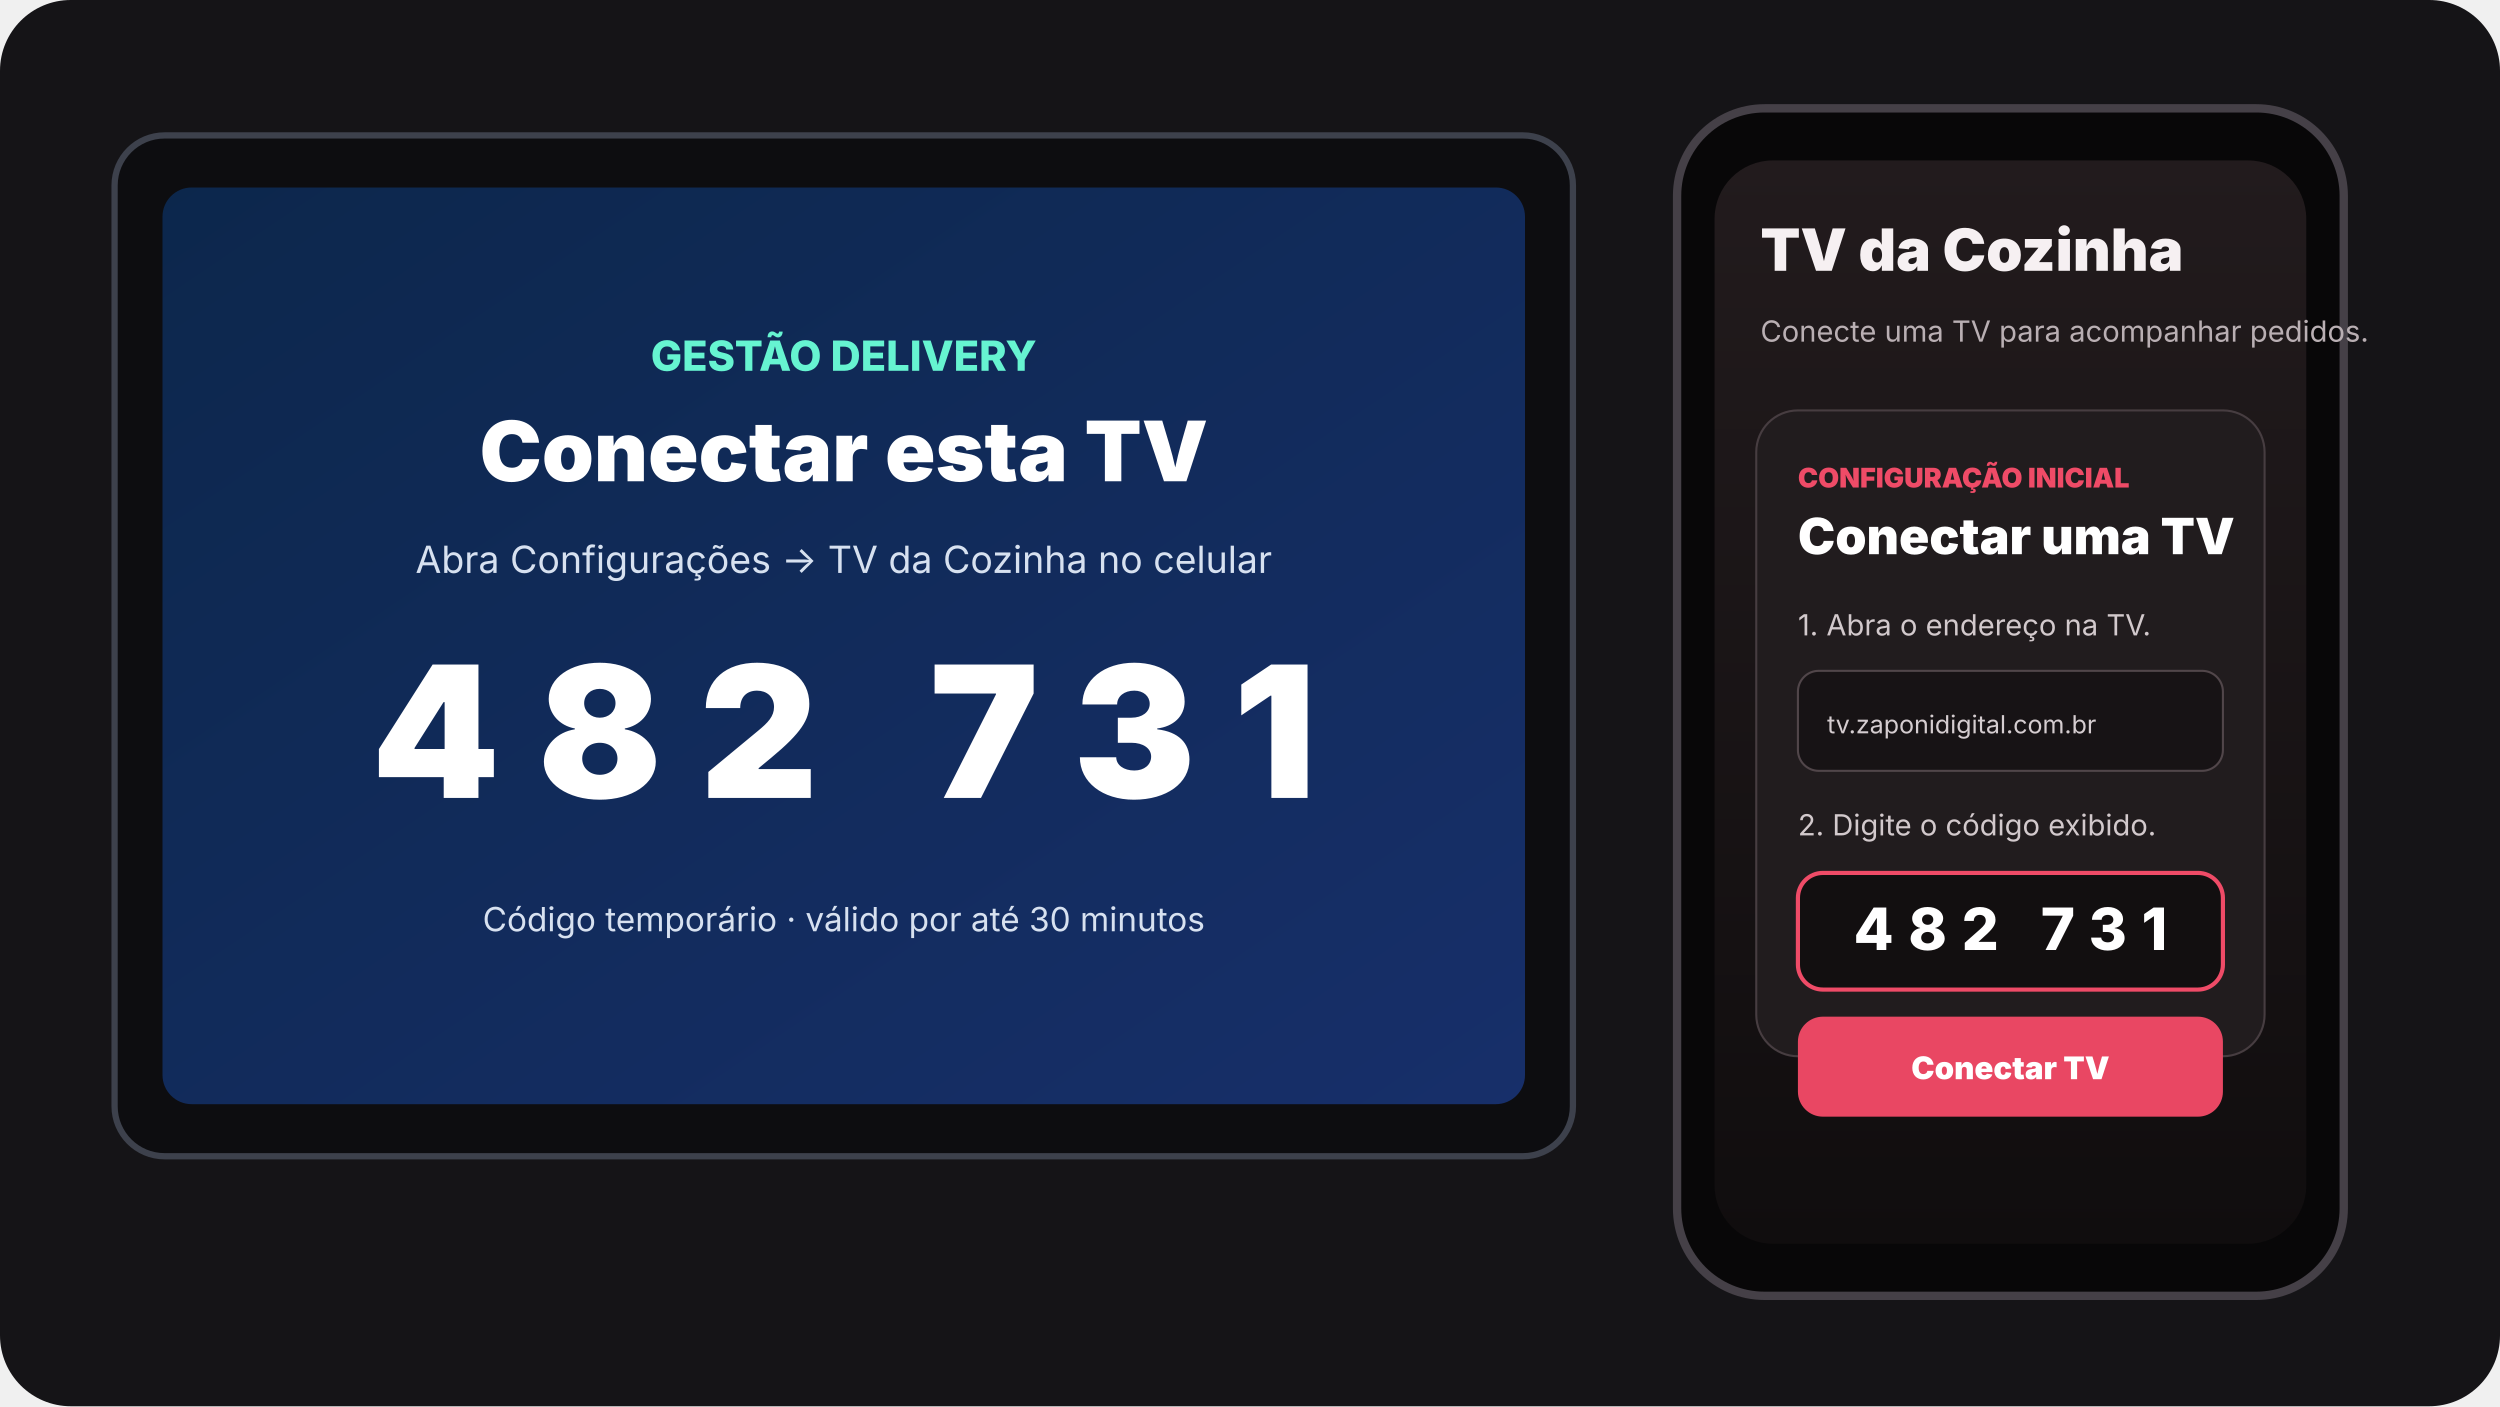
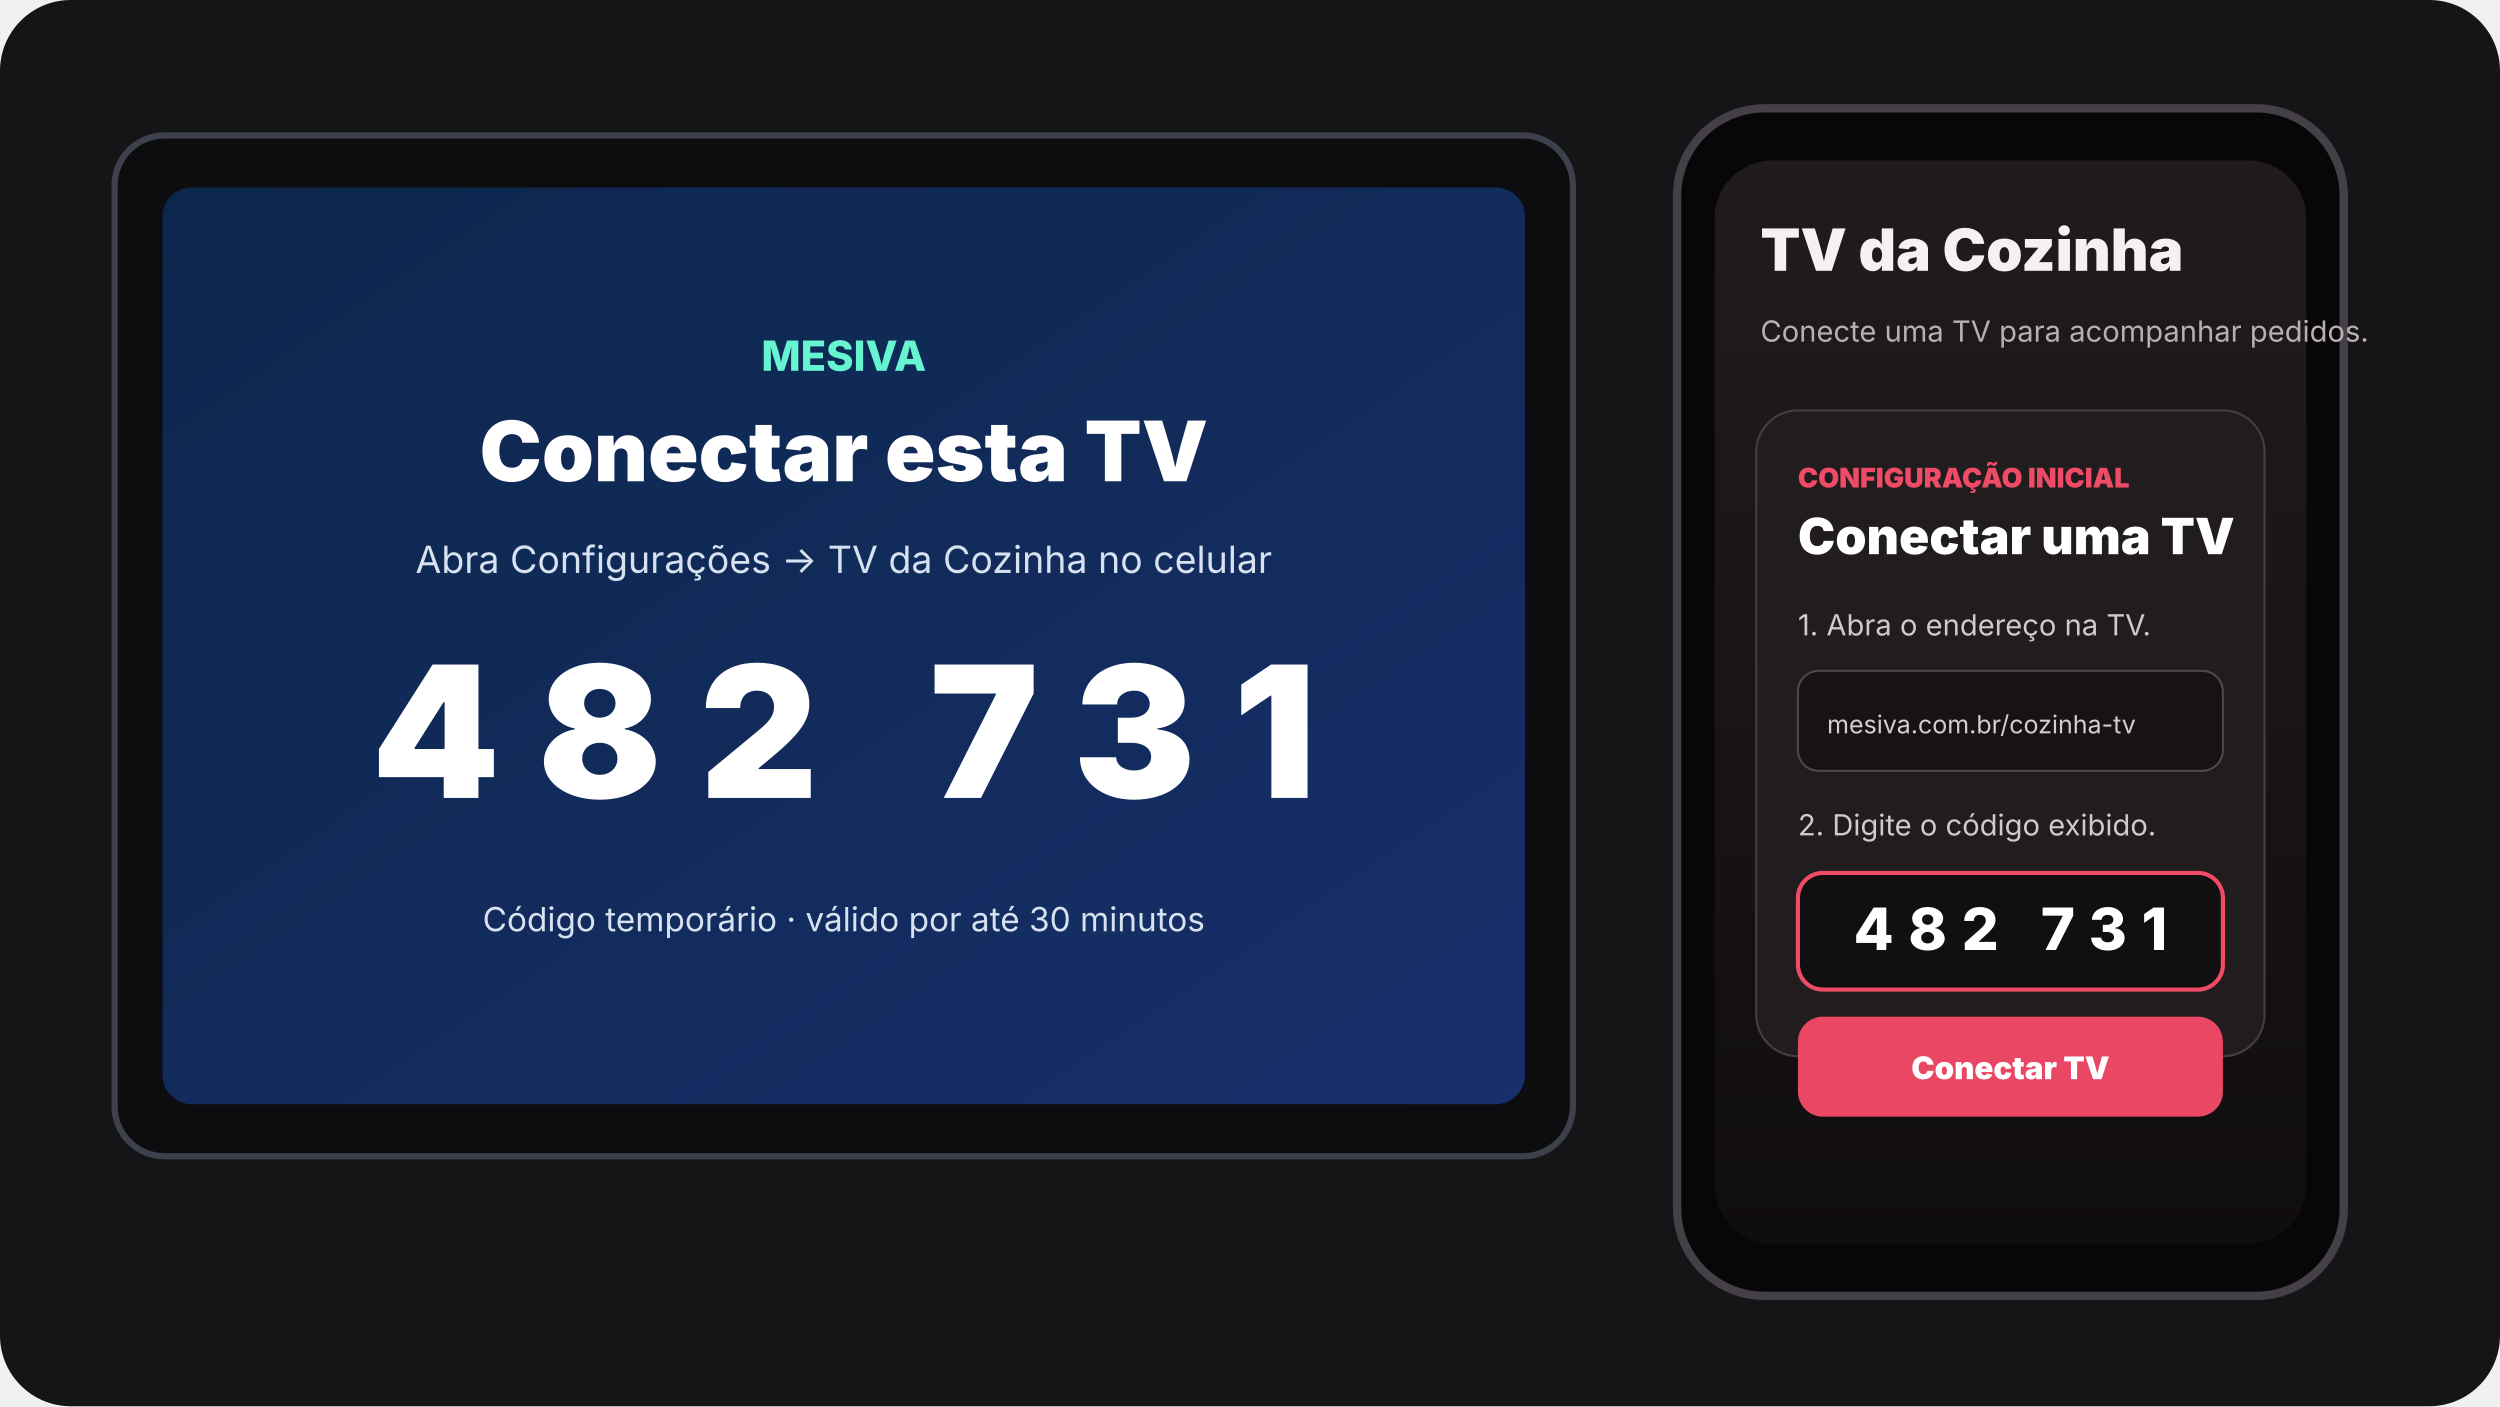
<svg xmlns="http://www.w3.org/2000/svg" viewBox="0 0 1200 675">
  <defs>
    <linearGradient id="a" x1="0" y1="0" x2="1" y2="1">
      <stop stop-color="#0c274c" />
      <stop offset="1" stop-color="#172f6a" />
    </linearGradient>
    <linearGradient id="p" x1="0" y1="0" x2="0" y2="1">
      <stop stop-color="#221b1d" />
      <stop offset="1" stop-color="#100d0e" />
    </linearGradient>
  </defs>
  <rect width="1200" height="675" rx="34" fill="#151417" />
  <rect x="55" y="65" width="700" height="490" rx="24" fill="#0d0d10" stroke="#3d414c" stroke-width="3" />
  <rect x="78" y="90" width="654" height="440" rx="14" fill="url(#a)" />
  <g font-family="Inter,Segoe UI,Arial,sans-serif" text-anchor="middle">
-     <text x="405" y="178" fill="#66f4d1" font-size="20" font-weight="800">GESTÃO DELIVERY</text>
+     <text x="405" y="178" fill="#66f4d1" font-size="20" font-weight="800">MESIVA</text>
    <text x="405" y="231" fill="#fff" font-size="40" font-weight="900">Conectar esta TV</text>
    <text x="405" y="275" fill="#d7e1f0" font-size="18">Abra Configurações → TV da Cozinha no celular</text>
    <text x="405" y="383" fill="#fff" font-size="88" font-weight="900" letter-spacing="18">482 731</text>
    <text x="405" y="447" fill="#d7e1f0" font-size="16">Código temporário · válido por até 30 minutos</text>
  </g>
  <g transform="translate(805 52)" font-family="Inter,Segoe UI,Arial,sans-serif">
    <rect width="320" height="570" rx="42" fill="#080708" stroke="#454047" stroke-width="4" />
    <rect x="18" y="25" width="284" height="520" rx="28" fill="url(#p)" />
    <text x="40" y="78" fill="#f6f0f2" font-size="28" font-weight="900">TV da Cozinha</text>
    <text x="40" y="112" fill="#b9afb3" font-size="14">Conecte uma TV para acompanhar pedidos.</text>
    <rect x="38" y="145" width="244" height="310" rx="20" fill="#211c1e" stroke="#473d41" />
    <text x="58" y="182" fill="#ef4b67" font-size="13" font-weight="900">CONFIGURAÇÃO INICIAL</text>
    <text x="58" y="214" fill="#fff" font-size="24" font-weight="850">Conectar uma TV</text>
    <text x="58" y="253" fill="#d2c9cc" font-size="14">1. Abra o endereço na TV.</text>
    <rect x="58" y="270" width="204" height="48" rx="10" fill="#171315" stroke="#51464a" />
-     <text x="72" y="300" fill="#d5cdd0" font-size="12">tv.zaponidigital.com.br</text>
+     <text x="72" y="300" fill="#d5cdd0" font-size="12">mesiva.com.br/cozinha-tv</text>
    <text x="58" y="349" fill="#d2c9cc" font-size="14">2. Digite o código exibido.</text>
    <rect x="58" y="367" width="204" height="56" rx="12" fill="#120f10" stroke="#ef4b67" stroke-width="2" />
    <text x="160" y="404" text-anchor="middle" fill="#fff" font-size="28" font-weight="800" letter-spacing="7">482 731</text>
    <rect x="58" y="436" width="204" height="48" rx="12" fill="#e94763" />
    <text x="160" y="466" text-anchor="middle" fill="#fff" font-size="15" font-weight="900">Conectar TV</text>
  </g>
</svg>
